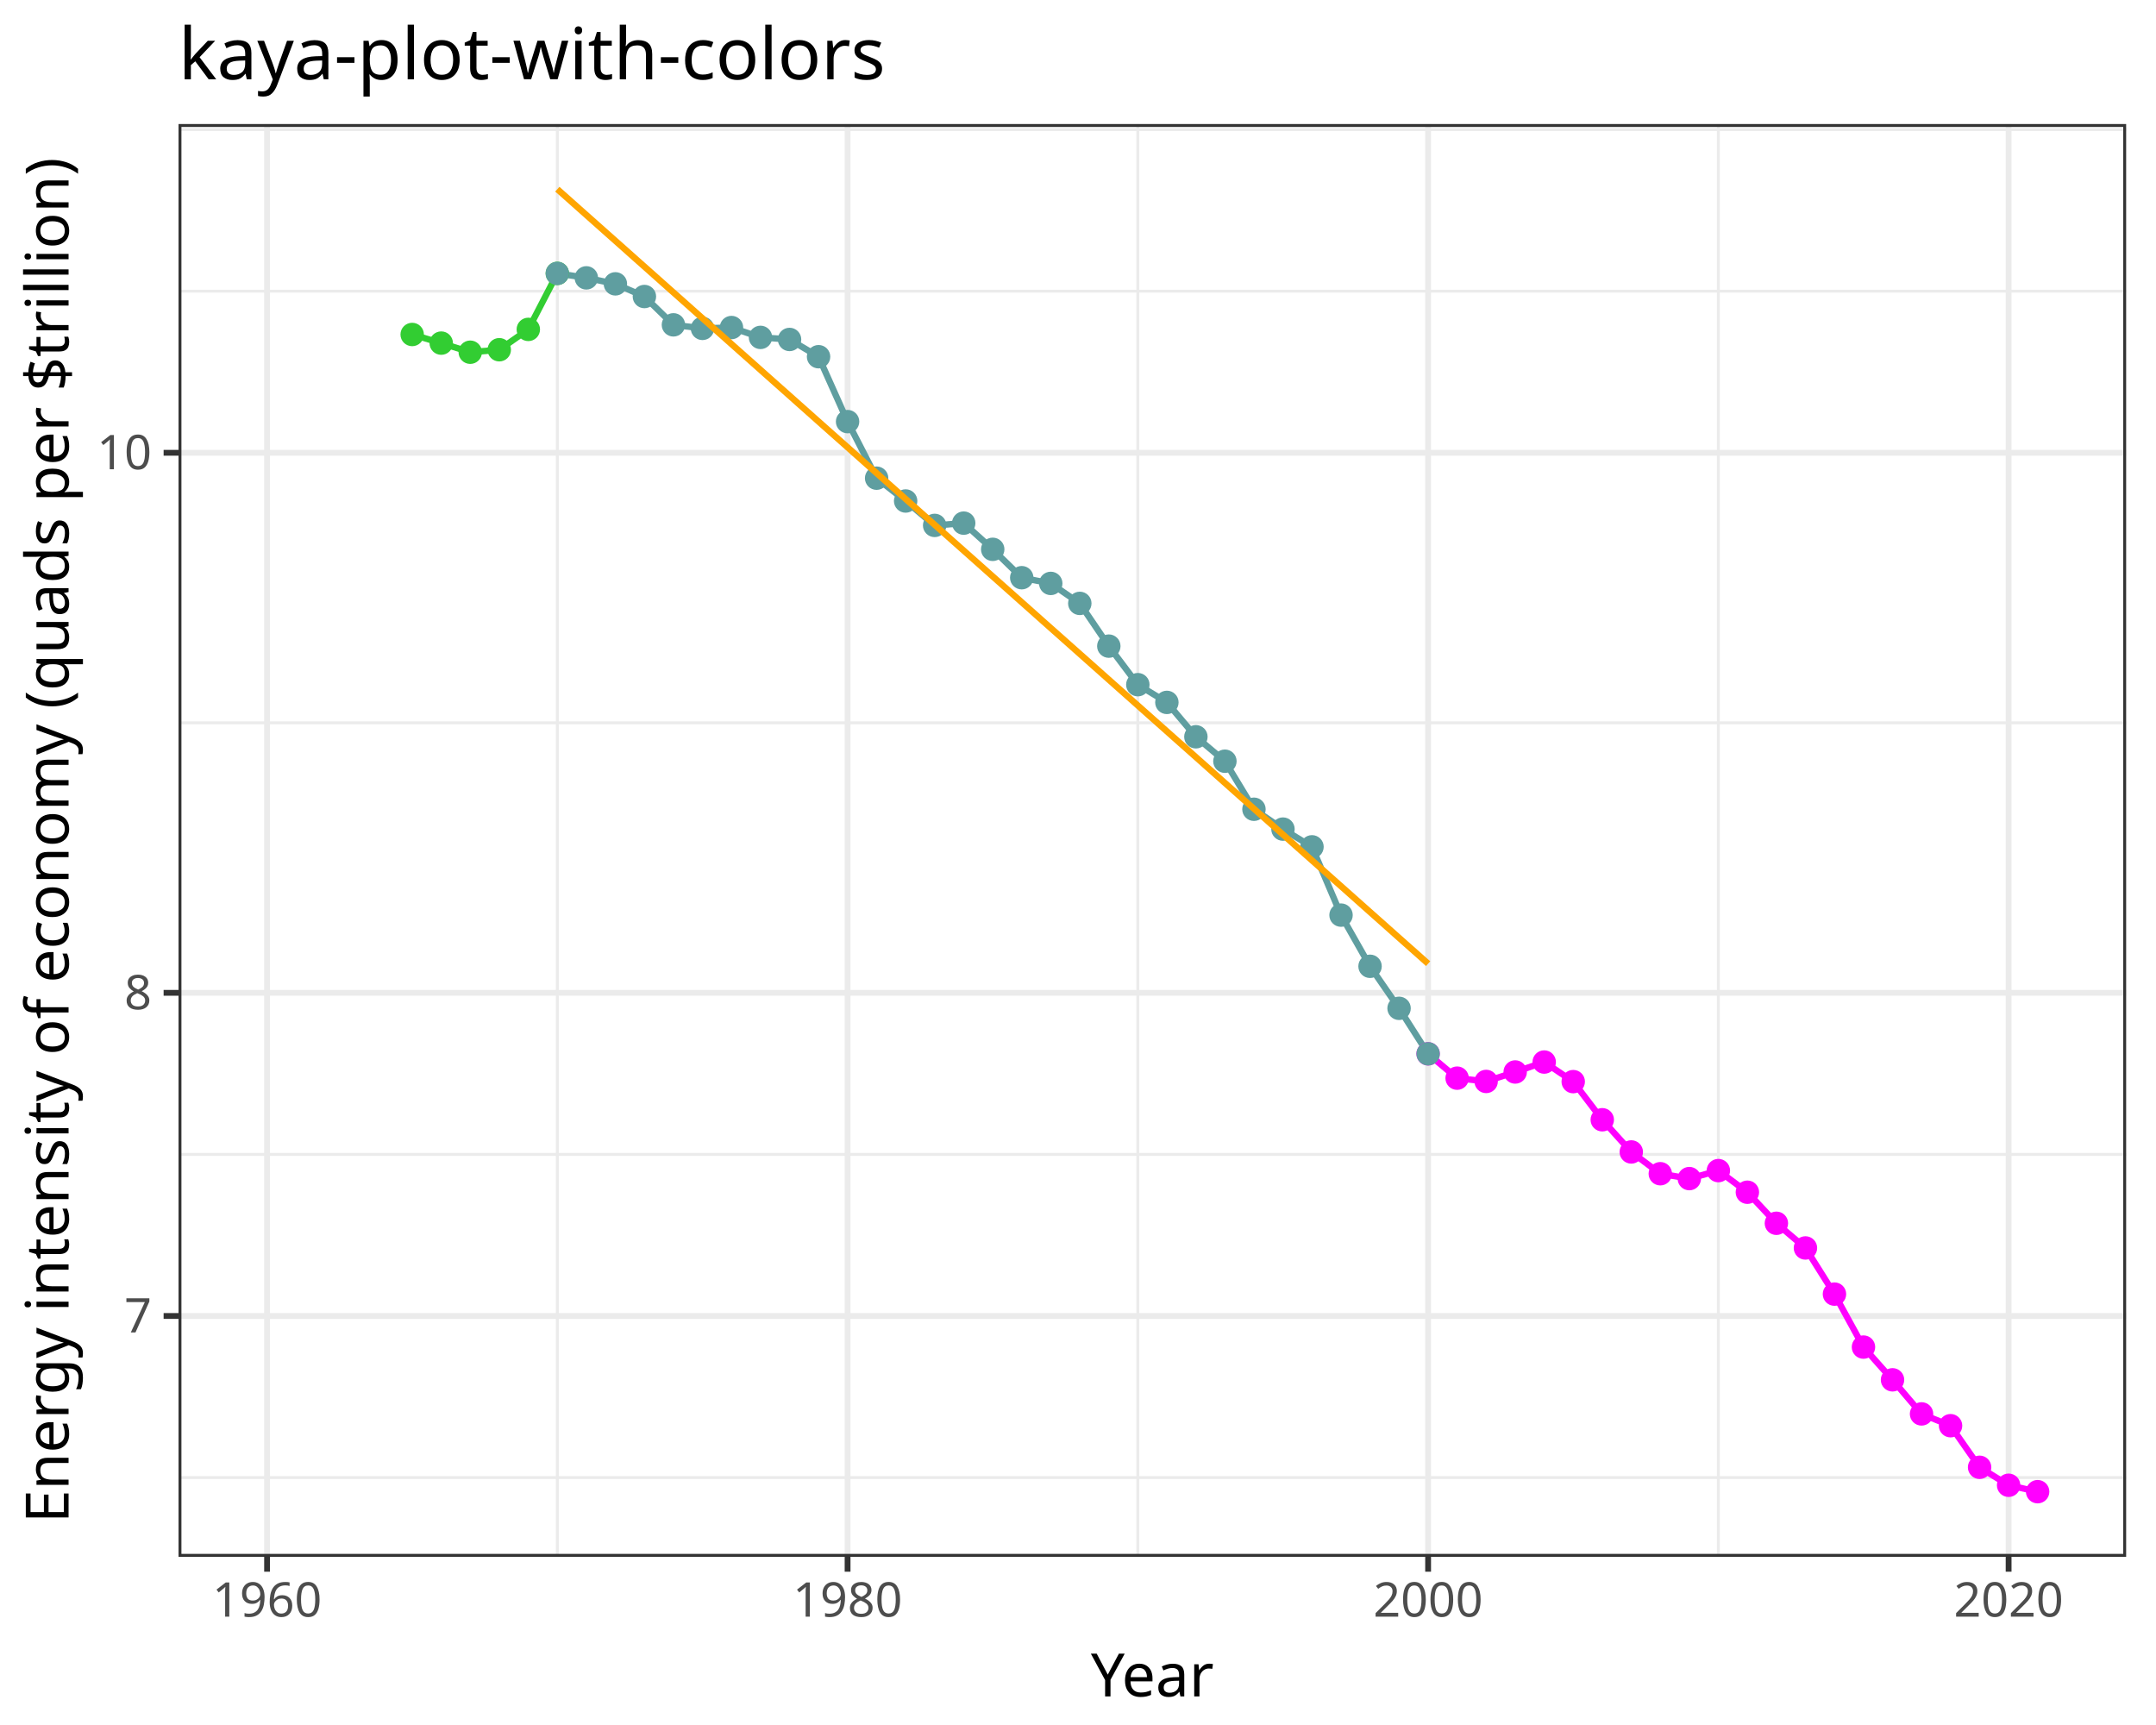
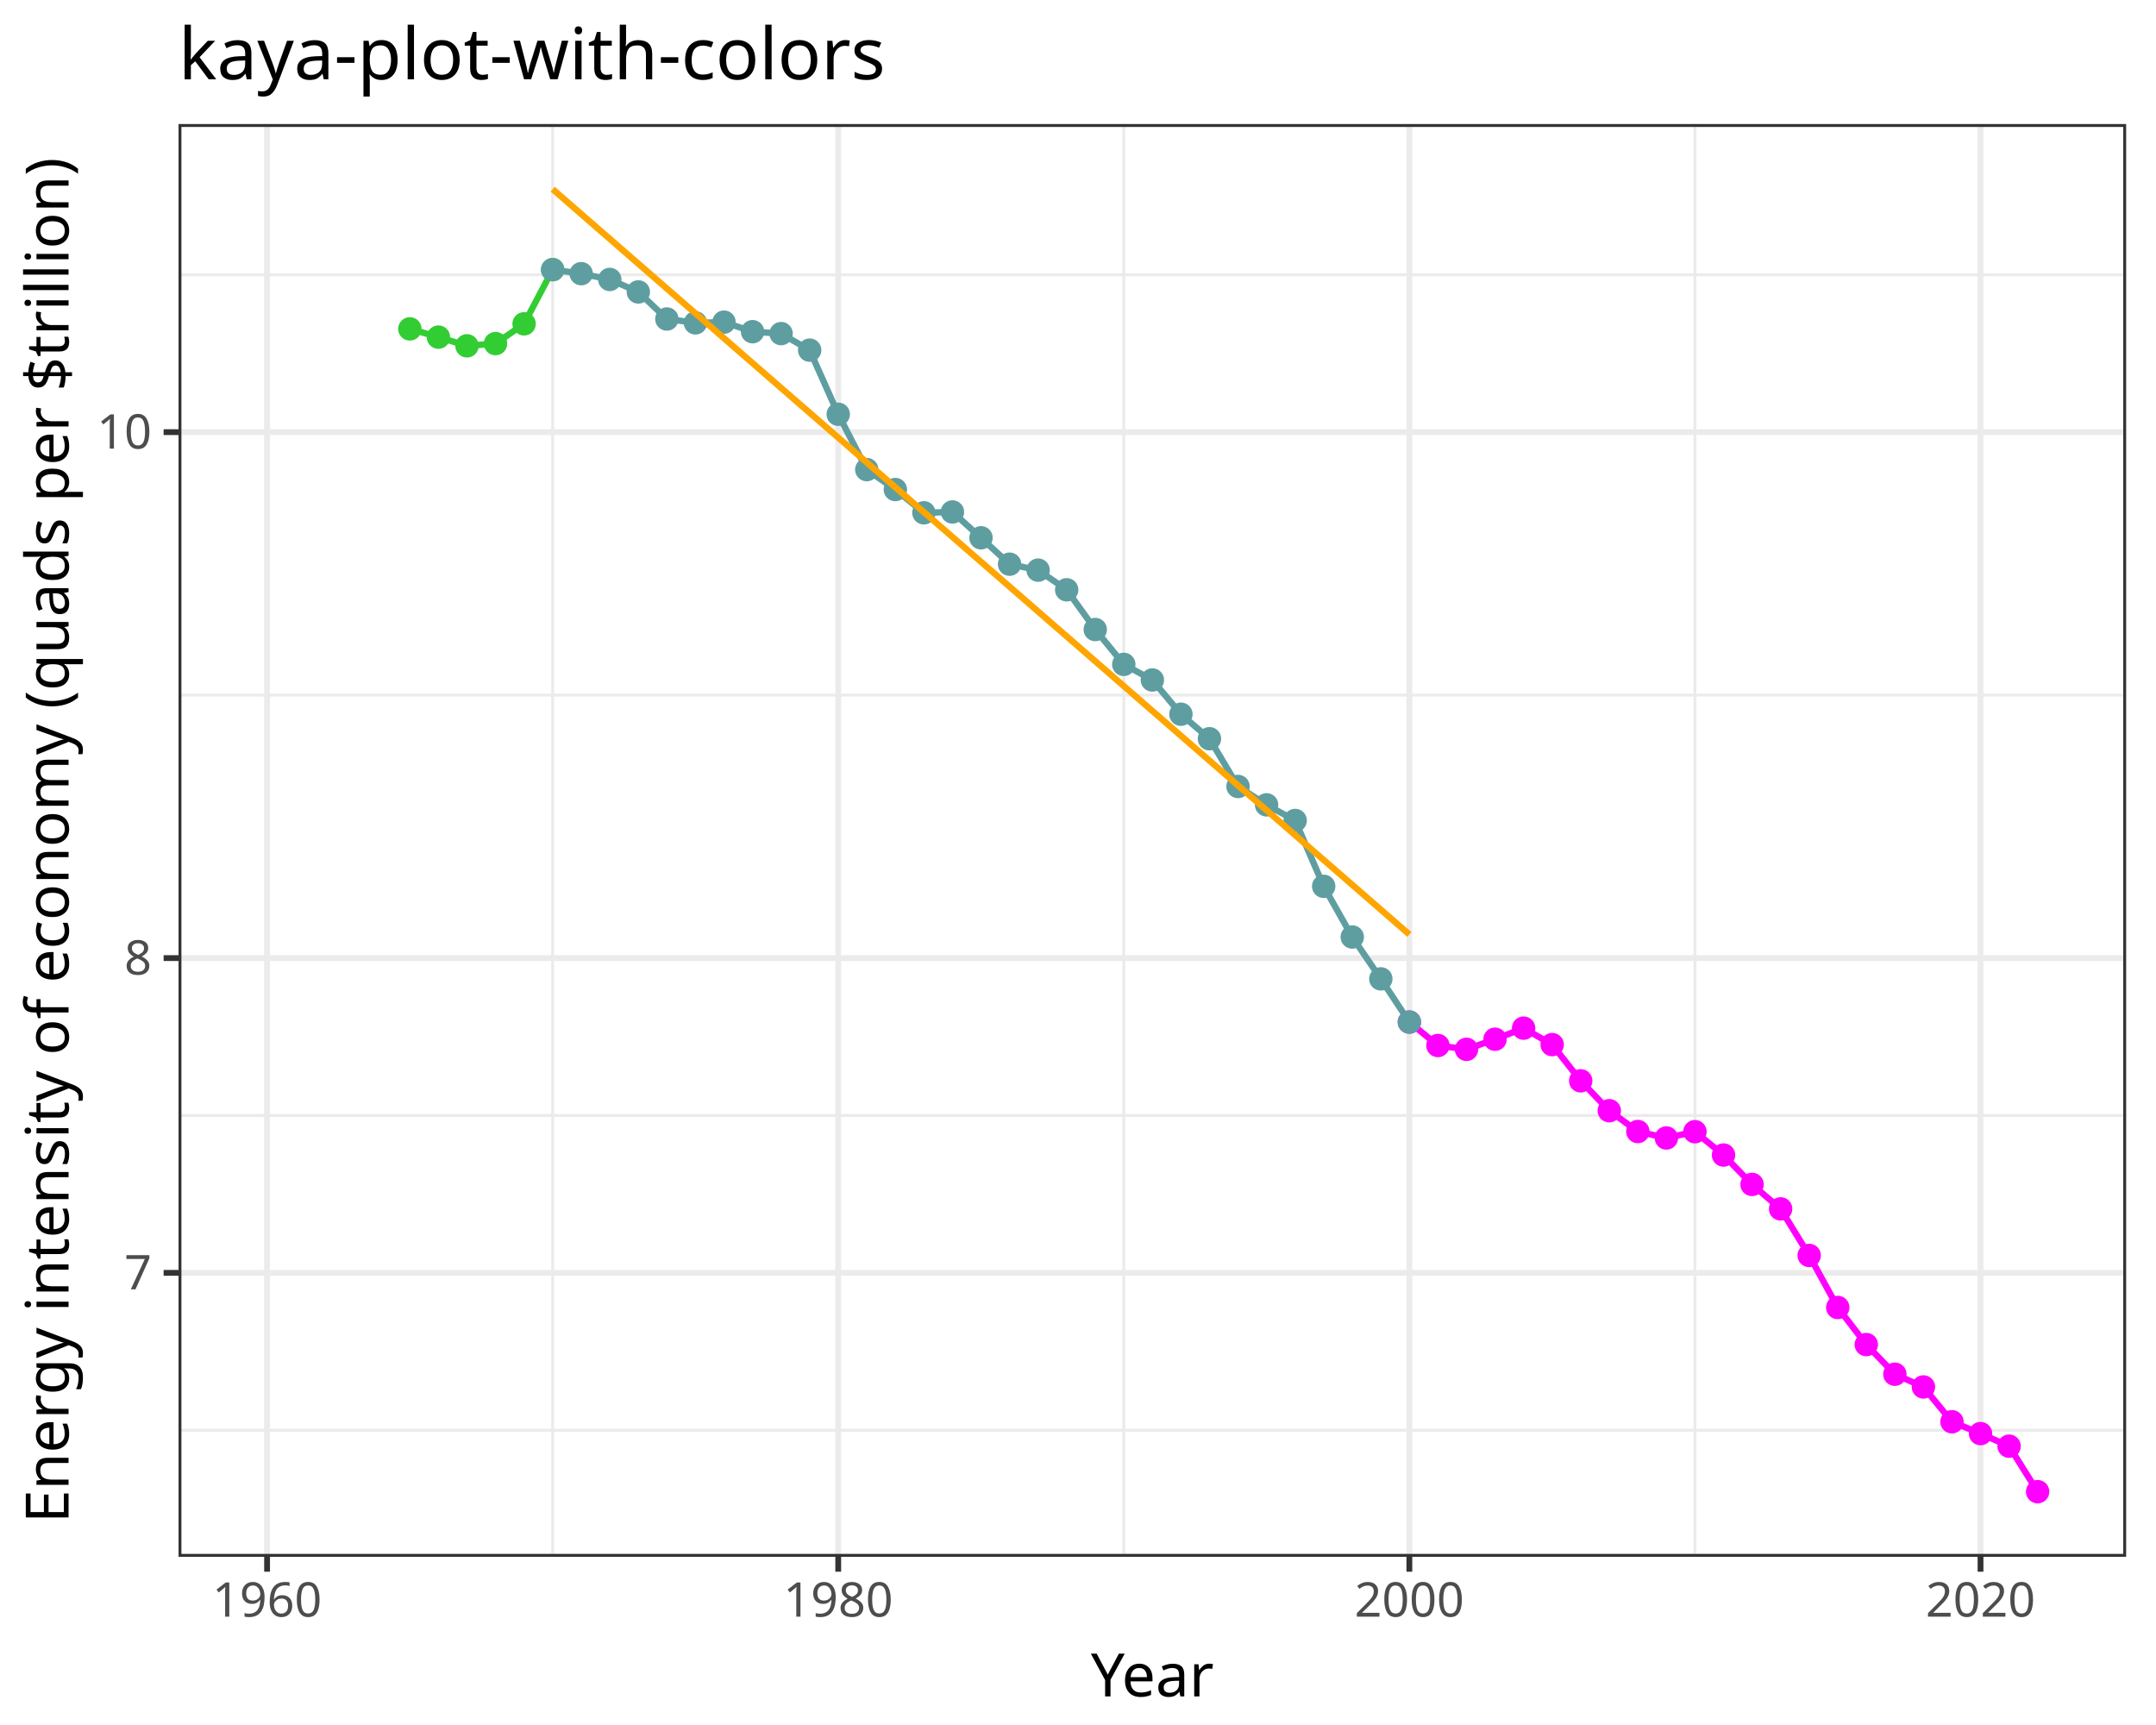
<svg xmlns="http://www.w3.org/2000/svg" class="svglite" data-engine-version="2.0" width="720.00pt" height="576.00pt" viewBox="0 0 720.00 576.00">
  <defs>
    <style type="text/css">
    .svglite line, .svglite polyline, .svglite polygon, .svglite path, .svglite rect, .svglite circle {
      fill: none;
      stroke: #000000;
      stroke-linecap: round;
      stroke-linejoin: round;
      stroke-miterlimit: 10.00;
    }
  </style>
  </defs>
  <rect width="100%" height="100%" style="stroke: none; fill: #FFFFFF;" />
  <defs>
    <clipPath id="cpMC4wMHw3MjAuMDB8MC4wMHw1NzYuMDA=">
      <rect x="0.00" y="0.00" width="720.00" height="576.00" />
    </clipPath>
  </defs>
  <g clip-path="url(#cpMC4wMHw3MjAuMDB8MC4wMHw1NzYuMDA=)">
    <rect x="0.00" y="0.00" width="720.00" height="576.00" style="stroke-width: 1.94; stroke: #FFFFFF; fill: #FFFFFF;" />
  </g>
  <defs>
    <clipPath id="cpNTkuNjJ8NzEwLjA0fDQxLjQyfDUxOS44NA==">
      <rect x="59.62" y="41.42" width="650.41" height="478.42" />
    </clipPath>
  </defs>
  <g clip-path="url(#cpNTkuNjJ8NzEwLjA0fDQxLjQyfDUxOS44NA==)">
    <rect x="59.62" y="41.42" width="650.41" height="478.42" style="stroke-width: 1.94; stroke: none; fill: #FFFFFF;" />
-     <polyline points="59.62,493.38 710.04,493.38 " style="stroke-width: 0.97; stroke: #EBEBEB; stroke-linecap: butt;" />
-     <polyline points="59.62,385.47 710.04,385.47 " style="stroke-width: 0.97; stroke: #EBEBEB; stroke-linecap: butt;" />
-     <polyline points="59.62,241.35 710.04,241.35 " style="stroke-width: 0.97; stroke: #EBEBEB; stroke-linecap: butt;" />
-     <polyline points="59.62,97.23 710.04,97.23 " style="stroke-width: 0.97; stroke: #EBEBEB; stroke-linecap: butt;" />
-     <polyline points="59.62,43.28 710.04,43.28 " style="stroke-width: 0.97; stroke: #EBEBEB; stroke-linecap: butt;" />
-     <polyline points="186.12,519.84 186.12,41.42 " style="stroke-width: 0.97; stroke: #EBEBEB; stroke-linecap: butt;" />
-     <polyline points="379.98,519.84 379.98,41.42 " style="stroke-width: 0.97; stroke: #EBEBEB; stroke-linecap: butt;" />
-     <polyline points="573.85,519.84 573.85,41.42 " style="stroke-width: 0.97; stroke: #EBEBEB; stroke-linecap: butt;" />
-     <polyline points="59.62,439.42 710.04,439.42 " style="stroke-width: 1.94; stroke: #EBEBEB; stroke-linecap: butt;" />
-     <polyline points="59.62,331.51 710.04,331.51 " style="stroke-width: 1.94; stroke: #EBEBEB; stroke-linecap: butt;" />
-     <polyline points="59.62,151.19 710.04,151.19 " style="stroke-width: 1.94; stroke: #EBEBEB; stroke-linecap: butt;" />
+     <polyline points="59.62,477.57 710.04,477.57 " style="stroke-width: 0.97; stroke: #EBEBEB; stroke-linecap: butt;" />
+     <polyline points="59.62,372.47 710.04,372.47 " style="stroke-width: 0.97; stroke: #EBEBEB; stroke-linecap: butt;" />
+     <polyline points="59.62,232.11 710.04,232.11 " style="stroke-width: 0.97; stroke: #EBEBEB; stroke-linecap: butt;" />
+     <polyline points="59.62,91.75 710.04,91.75 " style="stroke-width: 0.97; stroke: #EBEBEB; stroke-linecap: butt;" />
+     <polyline points="184.56,519.84 184.56,41.42 " style="stroke-width: 0.97; stroke: #EBEBEB; stroke-linecap: butt;" />
+     <polyline points="375.29,519.84 375.29,41.42 " style="stroke-width: 0.97; stroke: #EBEBEB; stroke-linecap: butt;" />
+     <polyline points="566.03,519.84 566.03,41.42 " style="stroke-width: 0.97; stroke: #EBEBEB; stroke-linecap: butt;" />
+     <polyline points="59.62,425.02 710.04,425.02 " style="stroke-width: 1.94; stroke: #EBEBEB; stroke-linecap: butt;" />
+     <polyline points="59.62,319.92 710.04,319.92 " style="stroke-width: 1.94; stroke: #EBEBEB; stroke-linecap: butt;" />
+     <polyline points="59.62,144.30 710.04,144.30 " style="stroke-width: 1.94; stroke: #EBEBEB; stroke-linecap: butt;" />
    <polyline points="89.19,519.84 89.19,41.42 " style="stroke-width: 1.94; stroke: #EBEBEB; stroke-linecap: butt;" />
-     <polyline points="283.05,519.84 283.05,41.42 " style="stroke-width: 1.94; stroke: #EBEBEB; stroke-linecap: butt;" />
-     <polyline points="476.92,519.84 476.92,41.42 " style="stroke-width: 1.94; stroke: #EBEBEB; stroke-linecap: butt;" />
-     <polyline points="670.78,519.84 670.78,41.42 " style="stroke-width: 1.94; stroke: #EBEBEB; stroke-linecap: butt;" />
-     <polyline points="186.12,91.29 195.81,92.78 205.51,94.78 215.20,99.01 224.89,108.47 234.59,109.65 244.28,109.37 253.97,112.66 263.67,113.35 273.36,119.11 283.05,140.78 292.75,159.67 302.44,167.29 312.13,175.44 321.83,174.68 331.52,183.43 341.21,192.90 350.90,194.81 360.60,201.48 370.29,215.75 379.98,228.62 389.68,234.54 399.37,246.02 409.06,254.18 418.76,270.22 428.45,276.85 438.14,282.77 447.84,305.57 457.53,322.66 467.22,336.69 476.92,351.88 " style="stroke-width: 2.13; stroke: #5F9EA0; stroke-linecap: butt;" />
-     <polyline points="476.92,351.88 486.61,360.01 496.30,361.11 506.00,357.95 515.69,354.63 525.38,361.17 535.08,373.90 544.77,384.65 554.46,391.92 564.15,393.55 573.85,390.88 583.54,398.10 593.23,408.47 602.93,416.71 612.62,432.12 622.31,449.81 632.01,460.74 641.70,472.12 651.39,476.06 661.09,489.95 670.78,495.95 680.47,498.09 " style="stroke-width: 2.13; stroke: #FF00FF; stroke-linecap: butt;" />
-     <polyline points="137.65,111.69 147.35,114.57 157.04,117.61 166.73,116.78 176.43,109.99 186.12,91.29 " style="stroke-width: 2.13; stroke: #32CD32; stroke-linecap: butt;" />
-     <circle cx="186.12" cy="91.29" r="3.56" style="stroke-width: 0.71; stroke: #32CD32; fill: #32CD32;" />
-     <circle cx="176.43" cy="109.99" r="3.56" style="stroke-width: 0.71; stroke: #32CD32; fill: #32CD32;" />
-     <circle cx="166.73" cy="116.78" r="3.56" style="stroke-width: 0.71; stroke: #32CD32; fill: #32CD32;" />
-     <circle cx="157.04" cy="117.61" r="3.56" style="stroke-width: 0.71; stroke: #32CD32; fill: #32CD32;" />
-     <circle cx="147.35" cy="114.57" r="3.56" style="stroke-width: 0.71; stroke: #32CD32; fill: #32CD32;" />
-     <circle cx="137.65" cy="111.69" r="3.56" style="stroke-width: 0.71; stroke: #32CD32; fill: #32CD32;" />
+     <polyline points="279.93,519.84 279.93,41.42 " style="stroke-width: 1.94; stroke: #EBEBEB; stroke-linecap: butt;" />
+     <polyline points="470.66,519.84 470.66,41.42 " style="stroke-width: 1.94; stroke: #EBEBEB; stroke-linecap: butt;" />
+     <polyline points="661.40,519.84 661.40,41.42 " style="stroke-width: 1.94; stroke: #EBEBEB; stroke-linecap: butt;" />
+     <polyline points="184.56,90.04 194.09,91.38 203.63,93.31 213.17,97.48 222.70,106.52 232.24,107.81 241.78,107.57 251.32,110.76 260.85,111.39 270.39,116.92 279.93,138.33 289.46,156.81 299.00,163.46 308.54,171.23 318.07,170.95 327.61,179.58 337.15,188.39 346.68,190.38 356.22,196.94 365.76,210.21 375.29,221.84 384.83,227.05 394.37,238.49 403.90,246.67 413.44,262.61 422.98,268.75 432.52,273.97 442.05,295.95 451.59,312.88 461.13,326.86 470.66,341.28 " style="stroke-width: 2.13; stroke: #5F9EA0; stroke-linecap: butt;" />
+     <polyline points="470.66,341.28 480.20,349.11 489.74,350.39 499.27,347.01 508.81,343.31 518.35,348.81 527.88,360.90 537.42,370.88 546.96,377.83 556.49,379.98 566.03,377.89 575.57,385.68 585.10,395.50 594.64,403.67 604.18,419.21 613.72,436.59 623.25,448.97 632.79,458.87 642.33,463.12 651.86,474.74 661.40,478.69 670.94,482.90 680.47,498.09 " style="stroke-width: 2.13; stroke: #FF00FF; stroke-linecap: butt;" />
+     <polyline points="136.87,109.82 146.41,112.57 155.95,115.48 165.48,114.73 175.02,108.13 184.56,90.04 " style="stroke-width: 2.13; stroke: #32CD32; stroke-linecap: butt;" />
+     <circle cx="184.56" cy="90.04" r="3.56" style="stroke-width: 0.71; stroke: #32CD32; fill: #32CD32;" />
+     <circle cx="175.02" cy="108.13" r="3.56" style="stroke-width: 0.71; stroke: #32CD32; fill: #32CD32;" />
+     <circle cx="165.48" cy="114.73" r="3.56" style="stroke-width: 0.71; stroke: #32CD32; fill: #32CD32;" />
+     <circle cx="155.95" cy="115.48" r="3.56" style="stroke-width: 0.71; stroke: #32CD32; fill: #32CD32;" />
+     <circle cx="146.41" cy="112.57" r="3.56" style="stroke-width: 0.71; stroke: #32CD32; fill: #32CD32;" />
+     <circle cx="136.87" cy="109.82" r="3.56" style="stroke-width: 0.71; stroke: #32CD32; fill: #32CD32;" />
    <circle cx="680.47" cy="498.09" r="3.56" style="stroke-width: 0.71; stroke: #FF00FF; fill: #FF00FF;" />
-     <circle cx="670.78" cy="495.95" r="3.56" style="stroke-width: 0.71; stroke: #FF00FF; fill: #FF00FF;" />
-     <circle cx="661.09" cy="489.95" r="3.56" style="stroke-width: 0.71; stroke: #FF00FF; fill: #FF00FF;" />
-     <circle cx="651.39" cy="476.06" r="3.56" style="stroke-width: 0.71; stroke: #FF00FF; fill: #FF00FF;" />
-     <circle cx="641.70" cy="472.12" r="3.56" style="stroke-width: 0.71; stroke: #FF00FF; fill: #FF00FF;" />
-     <circle cx="632.01" cy="460.74" r="3.56" style="stroke-width: 0.71; stroke: #FF00FF; fill: #FF00FF;" />
-     <circle cx="622.31" cy="449.81" r="3.56" style="stroke-width: 0.71; stroke: #FF00FF; fill: #FF00FF;" />
-     <circle cx="612.62" cy="432.12" r="3.56" style="stroke-width: 0.71; stroke: #FF00FF; fill: #FF00FF;" />
-     <circle cx="602.93" cy="416.71" r="3.56" style="stroke-width: 0.71; stroke: #FF00FF; fill: #FF00FF;" />
-     <circle cx="593.23" cy="408.47" r="3.56" style="stroke-width: 0.71; stroke: #FF00FF; fill: #FF00FF;" />
-     <circle cx="583.54" cy="398.10" r="3.56" style="stroke-width: 0.71; stroke: #FF00FF; fill: #FF00FF;" />
-     <circle cx="573.85" cy="390.88" r="3.56" style="stroke-width: 0.71; stroke: #FF00FF; fill: #FF00FF;" />
-     <circle cx="564.15" cy="393.55" r="3.56" style="stroke-width: 0.71; stroke: #FF00FF; fill: #FF00FF;" />
-     <circle cx="554.46" cy="391.92" r="3.56" style="stroke-width: 0.71; stroke: #FF00FF; fill: #FF00FF;" />
-     <circle cx="544.77" cy="384.65" r="3.56" style="stroke-width: 0.71; stroke: #FF00FF; fill: #FF00FF;" />
-     <circle cx="535.08" cy="373.90" r="3.56" style="stroke-width: 0.71; stroke: #FF00FF; fill: #FF00FF;" />
-     <circle cx="525.38" cy="361.17" r="3.56" style="stroke-width: 0.71; stroke: #FF00FF; fill: #FF00FF;" />
-     <circle cx="515.69" cy="354.63" r="3.56" style="stroke-width: 0.71; stroke: #FF00FF; fill: #FF00FF;" />
-     <circle cx="506.00" cy="357.95" r="3.56" style="stroke-width: 0.71; stroke: #FF00FF; fill: #FF00FF;" />
-     <circle cx="496.30" cy="361.11" r="3.56" style="stroke-width: 0.71; stroke: #FF00FF; fill: #FF00FF;" />
-     <circle cx="486.61" cy="360.01" r="3.56" style="stroke-width: 0.71; stroke: #FF00FF; fill: #FF00FF;" />
-     <circle cx="476.92" cy="351.88" r="3.56" style="stroke-width: 0.71; stroke: #FF00FF; fill: #FF00FF;" />
-     <circle cx="476.92" cy="351.88" r="3.56" style="stroke-width: 0.71; stroke: #5F9EA0; fill: #5F9EA0;" />
-     <circle cx="467.22" cy="336.69" r="3.56" style="stroke-width: 0.71; stroke: #5F9EA0; fill: #5F9EA0;" />
-     <circle cx="457.53" cy="322.66" r="3.56" style="stroke-width: 0.71; stroke: #5F9EA0; fill: #5F9EA0;" />
-     <circle cx="447.84" cy="305.57" r="3.56" style="stroke-width: 0.71; stroke: #5F9EA0; fill: #5F9EA0;" />
-     <circle cx="438.14" cy="282.77" r="3.56" style="stroke-width: 0.71; stroke: #5F9EA0; fill: #5F9EA0;" />
-     <circle cx="428.45" cy="276.85" r="3.56" style="stroke-width: 0.71; stroke: #5F9EA0; fill: #5F9EA0;" />
-     <circle cx="418.76" cy="270.22" r="3.56" style="stroke-width: 0.71; stroke: #5F9EA0; fill: #5F9EA0;" />
-     <circle cx="409.06" cy="254.18" r="3.56" style="stroke-width: 0.71; stroke: #5F9EA0; fill: #5F9EA0;" />
-     <circle cx="399.37" cy="246.02" r="3.56" style="stroke-width: 0.71; stroke: #5F9EA0; fill: #5F9EA0;" />
-     <circle cx="389.68" cy="234.54" r="3.56" style="stroke-width: 0.71; stroke: #5F9EA0; fill: #5F9EA0;" />
-     <circle cx="379.98" cy="228.62" r="3.56" style="stroke-width: 0.71; stroke: #5F9EA0; fill: #5F9EA0;" />
-     <circle cx="370.29" cy="215.75" r="3.56" style="stroke-width: 0.71; stroke: #5F9EA0; fill: #5F9EA0;" />
-     <circle cx="360.60" cy="201.48" r="3.56" style="stroke-width: 0.71; stroke: #5F9EA0; fill: #5F9EA0;" />
-     <circle cx="350.90" cy="194.81" r="3.56" style="stroke-width: 0.71; stroke: #5F9EA0; fill: #5F9EA0;" />
-     <circle cx="341.21" cy="192.90" r="3.56" style="stroke-width: 0.71; stroke: #5F9EA0; fill: #5F9EA0;" />
-     <circle cx="331.52" cy="183.43" r="3.56" style="stroke-width: 0.71; stroke: #5F9EA0; fill: #5F9EA0;" />
-     <circle cx="321.83" cy="174.68" r="3.56" style="stroke-width: 0.71; stroke: #5F9EA0; fill: #5F9EA0;" />
-     <circle cx="312.13" cy="175.44" r="3.56" style="stroke-width: 0.71; stroke: #5F9EA0; fill: #5F9EA0;" />
-     <circle cx="302.44" cy="167.29" r="3.56" style="stroke-width: 0.71; stroke: #5F9EA0; fill: #5F9EA0;" />
-     <circle cx="292.75" cy="159.67" r="3.56" style="stroke-width: 0.71; stroke: #5F9EA0; fill: #5F9EA0;" />
-     <circle cx="283.05" cy="140.78" r="3.56" style="stroke-width: 0.71; stroke: #5F9EA0; fill: #5F9EA0;" />
-     <circle cx="273.36" cy="119.11" r="3.56" style="stroke-width: 0.71; stroke: #5F9EA0; fill: #5F9EA0;" />
-     <circle cx="263.67" cy="113.35" r="3.56" style="stroke-width: 0.71; stroke: #5F9EA0; fill: #5F9EA0;" />
-     <circle cx="253.97" cy="112.66" r="3.56" style="stroke-width: 0.71; stroke: #5F9EA0; fill: #5F9EA0;" />
-     <circle cx="244.28" cy="109.37" r="3.56" style="stroke-width: 0.71; stroke: #5F9EA0; fill: #5F9EA0;" />
-     <circle cx="234.59" cy="109.65" r="3.56" style="stroke-width: 0.71; stroke: #5F9EA0; fill: #5F9EA0;" />
-     <circle cx="224.89" cy="108.47" r="3.56" style="stroke-width: 0.71; stroke: #5F9EA0; fill: #5F9EA0;" />
-     <circle cx="215.20" cy="99.01" r="3.56" style="stroke-width: 0.71; stroke: #5F9EA0; fill: #5F9EA0;" />
-     <circle cx="205.51" cy="94.78" r="3.56" style="stroke-width: 0.71; stroke: #5F9EA0; fill: #5F9EA0;" />
-     <circle cx="195.81" cy="92.78" r="3.56" style="stroke-width: 0.71; stroke: #5F9EA0; fill: #5F9EA0;" />
-     <circle cx="186.12" cy="91.29" r="3.56" style="stroke-width: 0.71; stroke: #5F9EA0; fill: #5F9EA0;" />
-     <polyline points="186.12,63.17 189.80,66.44 193.48,69.72 197.16,72.99 200.84,76.26 204.53,79.54 208.21,82.81 211.89,86.09 215.57,89.36 219.25,92.63 222.93,95.91 226.61,99.18 230.29,102.45 233.97,105.73 237.65,109.00 241.34,112.27 245.02,115.55 248.70,118.82 252.38,122.09 256.06,125.37 259.74,128.64 263.42,131.91 267.10,135.19 270.78,138.46 274.46,141.74 278.14,145.01 281.83,148.28 285.51,151.56 289.19,154.83 292.87,158.10 296.55,161.38 300.23,164.65 303.91,167.92 307.59,171.20 311.27,174.47 314.95,177.74 318.64,181.02 322.32,184.29 326.00,187.56 329.68,190.84 333.36,194.11 337.04,197.38 340.72,200.66 344.40,203.93 348.08,207.21 351.76,210.48 355.44,213.75 359.13,217.03 362.81,220.30 366.49,223.57 370.17,226.85 373.85,230.12 377.53,233.39 381.21,236.67 384.89,239.94 388.57,243.21 392.25,246.49 395.94,249.76 399.62,253.03 403.30,256.31 406.98,259.58 410.66,262.86 414.34,266.13 418.02,269.40 421.70,272.68 425.38,275.95 429.06,279.22 432.74,282.50 436.43,285.77 440.11,289.04 443.79,292.32 447.47,295.59 451.15,298.86 454.83,302.14 458.51,305.41 462.19,308.68 465.87,311.96 469.55,315.23 473.24,318.50 476.92,321.78 " style="stroke-width: 2.13; stroke: #FFA500; stroke-linecap: butt;" />
+     <circle cx="670.94" cy="482.90" r="3.56" style="stroke-width: 0.71; stroke: #FF00FF; fill: #FF00FF;" />
+     <circle cx="661.40" cy="478.69" r="3.56" style="stroke-width: 0.71; stroke: #FF00FF; fill: #FF00FF;" />
+     <circle cx="651.86" cy="474.74" r="3.56" style="stroke-width: 0.71; stroke: #FF00FF; fill: #FF00FF;" />
+     <circle cx="642.33" cy="463.12" r="3.56" style="stroke-width: 0.71; stroke: #FF00FF; fill: #FF00FF;" />
+     <circle cx="632.79" cy="458.87" r="3.56" style="stroke-width: 0.71; stroke: #FF00FF; fill: #FF00FF;" />
+     <circle cx="623.25" cy="448.97" r="3.56" style="stroke-width: 0.71; stroke: #FF00FF; fill: #FF00FF;" />
+     <circle cx="613.72" cy="436.59" r="3.56" style="stroke-width: 0.71; stroke: #FF00FF; fill: #FF00FF;" />
+     <circle cx="604.18" cy="419.21" r="3.56" style="stroke-width: 0.71; stroke: #FF00FF; fill: #FF00FF;" />
+     <circle cx="594.64" cy="403.67" r="3.56" style="stroke-width: 0.71; stroke: #FF00FF; fill: #FF00FF;" />
+     <circle cx="585.10" cy="395.50" r="3.56" style="stroke-width: 0.71; stroke: #FF00FF; fill: #FF00FF;" />
+     <circle cx="575.57" cy="385.68" r="3.56" style="stroke-width: 0.71; stroke: #FF00FF; fill: #FF00FF;" />
+     <circle cx="566.03" cy="377.89" r="3.56" style="stroke-width: 0.71; stroke: #FF00FF; fill: #FF00FF;" />
+     <circle cx="556.49" cy="379.98" r="3.56" style="stroke-width: 0.71; stroke: #FF00FF; fill: #FF00FF;" />
+     <circle cx="546.96" cy="377.83" r="3.56" style="stroke-width: 0.71; stroke: #FF00FF; fill: #FF00FF;" />
+     <circle cx="537.42" cy="370.88" r="3.56" style="stroke-width: 0.71; stroke: #FF00FF; fill: #FF00FF;" />
+     <circle cx="527.88" cy="360.90" r="3.56" style="stroke-width: 0.71; stroke: #FF00FF; fill: #FF00FF;" />
+     <circle cx="518.35" cy="348.81" r="3.56" style="stroke-width: 0.71; stroke: #FF00FF; fill: #FF00FF;" />
+     <circle cx="508.81" cy="343.31" r="3.56" style="stroke-width: 0.71; stroke: #FF00FF; fill: #FF00FF;" />
+     <circle cx="499.27" cy="347.01" r="3.56" style="stroke-width: 0.71; stroke: #FF00FF; fill: #FF00FF;" />
+     <circle cx="489.74" cy="350.39" r="3.56" style="stroke-width: 0.71; stroke: #FF00FF; fill: #FF00FF;" />
+     <circle cx="480.20" cy="349.11" r="3.56" style="stroke-width: 0.71; stroke: #FF00FF; fill: #FF00FF;" />
+     <circle cx="470.66" cy="341.28" r="3.56" style="stroke-width: 0.71; stroke: #FF00FF; fill: #FF00FF;" />
+     <circle cx="470.66" cy="341.28" r="3.56" style="stroke-width: 0.71; stroke: #5F9EA0; fill: #5F9EA0;" />
+     <circle cx="461.13" cy="326.86" r="3.56" style="stroke-width: 0.71; stroke: #5F9EA0; fill: #5F9EA0;" />
+     <circle cx="451.59" cy="312.88" r="3.56" style="stroke-width: 0.71; stroke: #5F9EA0; fill: #5F9EA0;" />
+     <circle cx="442.05" cy="295.95" r="3.56" style="stroke-width: 0.71; stroke: #5F9EA0; fill: #5F9EA0;" />
+     <circle cx="432.52" cy="273.97" r="3.56" style="stroke-width: 0.71; stroke: #5F9EA0; fill: #5F9EA0;" />
+     <circle cx="422.98" cy="268.75" r="3.56" style="stroke-width: 0.71; stroke: #5F9EA0; fill: #5F9EA0;" />
+     <circle cx="413.44" cy="262.61" r="3.56" style="stroke-width: 0.71; stroke: #5F9EA0; fill: #5F9EA0;" />
+     <circle cx="403.90" cy="246.67" r="3.56" style="stroke-width: 0.71; stroke: #5F9EA0; fill: #5F9EA0;" />
+     <circle cx="394.37" cy="238.49" r="3.56" style="stroke-width: 0.71; stroke: #5F9EA0; fill: #5F9EA0;" />
+     <circle cx="384.83" cy="227.05" r="3.56" style="stroke-width: 0.71; stroke: #5F9EA0; fill: #5F9EA0;" />
+     <circle cx="375.29" cy="221.84" r="3.56" style="stroke-width: 0.71; stroke: #5F9EA0; fill: #5F9EA0;" />
+     <circle cx="365.76" cy="210.21" r="3.56" style="stroke-width: 0.71; stroke: #5F9EA0; fill: #5F9EA0;" />
+     <circle cx="356.22" cy="196.94" r="3.56" style="stroke-width: 0.71; stroke: #5F9EA0; fill: #5F9EA0;" />
+     <circle cx="346.68" cy="190.38" r="3.56" style="stroke-width: 0.71; stroke: #5F9EA0; fill: #5F9EA0;" />
+     <circle cx="337.15" cy="188.39" r="3.56" style="stroke-width: 0.71; stroke: #5F9EA0; fill: #5F9EA0;" />
+     <circle cx="327.61" cy="179.58" r="3.56" style="stroke-width: 0.71; stroke: #5F9EA0; fill: #5F9EA0;" />
+     <circle cx="318.07" cy="170.95" r="3.56" style="stroke-width: 0.71; stroke: #5F9EA0; fill: #5F9EA0;" />
+     <circle cx="308.54" cy="171.23" r="3.56" style="stroke-width: 0.71; stroke: #5F9EA0; fill: #5F9EA0;" />
+     <circle cx="299.00" cy="163.46" r="3.56" style="stroke-width: 0.71; stroke: #5F9EA0; fill: #5F9EA0;" />
+     <circle cx="289.46" cy="156.81" r="3.56" style="stroke-width: 0.71; stroke: #5F9EA0; fill: #5F9EA0;" />
+     <circle cx="279.93" cy="138.33" r="3.56" style="stroke-width: 0.71; stroke: #5F9EA0; fill: #5F9EA0;" />
+     <circle cx="270.39" cy="116.92" r="3.56" style="stroke-width: 0.71; stroke: #5F9EA0; fill: #5F9EA0;" />
+     <circle cx="260.85" cy="111.39" r="3.56" style="stroke-width: 0.71; stroke: #5F9EA0; fill: #5F9EA0;" />
+     <circle cx="251.32" cy="110.76" r="3.56" style="stroke-width: 0.71; stroke: #5F9EA0; fill: #5F9EA0;" />
+     <circle cx="241.78" cy="107.57" r="3.56" style="stroke-width: 0.71; stroke: #5F9EA0; fill: #5F9EA0;" />
+     <circle cx="232.24" cy="107.81" r="3.56" style="stroke-width: 0.71; stroke: #5F9EA0; fill: #5F9EA0;" />
+     <circle cx="222.70" cy="106.52" r="3.56" style="stroke-width: 0.71; stroke: #5F9EA0; fill: #5F9EA0;" />
+     <circle cx="213.17" cy="97.48" r="3.56" style="stroke-width: 0.71; stroke: #5F9EA0; fill: #5F9EA0;" />
+     <circle cx="203.63" cy="93.31" r="3.56" style="stroke-width: 0.71; stroke: #5F9EA0; fill: #5F9EA0;" />
+     <circle cx="194.09" cy="91.38" r="3.56" style="stroke-width: 0.71; stroke: #5F9EA0; fill: #5F9EA0;" />
+     <circle cx="184.56" cy="90.04" r="3.56" style="stroke-width: 0.71; stroke: #5F9EA0; fill: #5F9EA0;" />
+     <polyline points="184.56,63.17 188.18,66.32 191.80,69.47 195.42,72.62 199.04,75.77 202.67,78.92 206.29,82.07 209.91,85.22 213.53,88.37 217.15,91.52 220.77,94.67 224.39,97.82 228.02,100.97 231.64,104.12 235.26,107.27 238.88,110.42 242.50,113.57 246.12,116.73 249.75,119.88 253.37,123.03 256.99,126.18 260.61,129.33 264.23,132.48 267.85,135.63 271.48,138.78 275.10,141.93 278.72,145.08 282.34,148.23 285.96,151.38 289.58,154.53 293.20,157.68 296.83,160.83 300.45,163.98 304.07,167.13 307.69,170.28 311.31,173.43 314.93,176.58 318.56,179.73 322.18,182.88 325.80,186.03 329.42,189.18 333.04,192.33 336.66,195.48 340.29,198.63 343.91,201.78 347.53,204.93 351.15,208.08 354.77,211.23 358.39,214.38 362.02,217.53 365.64,220.68 369.26,223.83 372.88,226.98 376.50,230.13 380.12,233.29 383.74,236.44 387.37,239.59 390.99,242.74 394.61,245.89 398.23,249.04 401.85,252.19 405.47,255.34 409.10,258.49 412.72,261.64 416.34,264.79 419.96,267.94 423.58,271.09 427.20,274.24 430.83,277.39 434.45,280.54 438.07,283.69 441.69,286.84 445.31,289.99 448.93,293.14 452.55,296.29 456.18,299.44 459.80,302.59 463.42,305.74 467.04,308.89 470.66,312.04 " style="stroke-width: 2.13; stroke: #FFA500; stroke-linecap: butt;" />
    <rect x="59.62" y="41.42" width="650.41" height="478.42" style="stroke-width: 1.94; stroke: #333333;" />
  </g>
  <g clip-path="url(#cpMC4wMHw3MjAuMDB8MC4wMHw1NzYuMDA=)">
-     <text x="50.66" y="444.93" text-anchor="end" style="font-size: 16.00px; fill: #4D4D4D; font-family: sans;" textLength="8.90px" lengthAdjust="spacingAndGlyphs">7</text>
-     <text x="50.66" y="337.02" text-anchor="end" style="font-size: 16.00px; fill: #4D4D4D; font-family: sans;" textLength="8.90px" lengthAdjust="spacingAndGlyphs">8</text>
-     <text x="50.66" y="156.69" text-anchor="end" style="font-size: 16.00px; fill: #4D4D4D; font-family: sans;" textLength="17.80px" lengthAdjust="spacingAndGlyphs">10</text>
-     <polyline points="54.64,439.42 59.62,439.42 " style="stroke-width: 1.94; stroke: #333333; stroke-linecap: butt;" />
-     <polyline points="54.64,331.51 59.62,331.51 " style="stroke-width: 1.94; stroke: #333333; stroke-linecap: butt;" />
-     <polyline points="54.64,151.19 59.62,151.19 " style="stroke-width: 1.94; stroke: #333333; stroke-linecap: butt;" />
+     <text x="50.66" y="430.53" text-anchor="end" style="font-size: 16.00px; fill: #4D4D4D; font-family: sans;" textLength="8.90px" lengthAdjust="spacingAndGlyphs">7</text>
+     <text x="50.66" y="325.43" text-anchor="end" style="font-size: 16.00px; fill: #4D4D4D; font-family: sans;" textLength="8.90px" lengthAdjust="spacingAndGlyphs">8</text>
+     <text x="50.66" y="149.80" text-anchor="end" style="font-size: 16.00px; fill: #4D4D4D; font-family: sans;" textLength="17.80px" lengthAdjust="spacingAndGlyphs">10</text>
+     <polyline points="54.64,425.02 59.62,425.02 " style="stroke-width: 1.94; stroke: #333333; stroke-linecap: butt;" />
+     <polyline points="54.64,319.92 59.62,319.92 " style="stroke-width: 1.94; stroke: #333333; stroke-linecap: butt;" />
+     <polyline points="54.64,144.30 59.62,144.30 " style="stroke-width: 1.94; stroke: #333333; stroke-linecap: butt;" />
    <polyline points="89.19,524.82 89.19,519.84 " style="stroke-width: 1.94; stroke: #333333; stroke-linecap: butt;" />
-     <polyline points="283.05,524.82 283.05,519.84 " style="stroke-width: 1.94; stroke: #333333; stroke-linecap: butt;" />
-     <polyline points="476.92,524.82 476.92,519.84 " style="stroke-width: 1.94; stroke: #333333; stroke-linecap: butt;" />
-     <polyline points="670.78,524.82 670.78,519.84 " style="stroke-width: 1.94; stroke: #333333; stroke-linecap: butt;" />
+     <polyline points="279.93,524.82 279.93,519.84 " style="stroke-width: 1.94; stroke: #333333; stroke-linecap: butt;" />
+     <polyline points="470.66,524.82 470.66,519.84 " style="stroke-width: 1.94; stroke: #333333; stroke-linecap: butt;" />
+     <polyline points="661.40,524.82 661.40,519.84 " style="stroke-width: 1.94; stroke: #333333; stroke-linecap: butt;" />
    <text x="89.19" y="539.82" text-anchor="middle" style="font-size: 16.00px; fill: #4D4D4D; font-family: sans;" textLength="35.60px" lengthAdjust="spacingAndGlyphs">1960</text>
-     <text x="283.05" y="539.82" text-anchor="middle" style="font-size: 16.00px; fill: #4D4D4D; font-family: sans;" textLength="35.60px" lengthAdjust="spacingAndGlyphs">1980</text>
-     <text x="476.92" y="539.82" text-anchor="middle" style="font-size: 16.00px; fill: #4D4D4D; font-family: sans;" textLength="35.60px" lengthAdjust="spacingAndGlyphs">2000</text>
-     <text x="670.78" y="539.82" text-anchor="middle" style="font-size: 16.00px; fill: #4D4D4D; font-family: sans;" textLength="35.60px" lengthAdjust="spacingAndGlyphs">2020</text>
+     <text x="279.93" y="539.82" text-anchor="middle" style="font-size: 16.00px; fill: #4D4D4D; font-family: sans;" textLength="35.60px" lengthAdjust="spacingAndGlyphs">1980</text>
+     <text x="470.66" y="539.82" text-anchor="middle" style="font-size: 16.00px; fill: #4D4D4D; font-family: sans;" textLength="35.60px" lengthAdjust="spacingAndGlyphs">2000</text>
+     <text x="661.40" y="539.82" text-anchor="middle" style="font-size: 16.00px; fill: #4D4D4D; font-family: sans;" textLength="35.60px" lengthAdjust="spacingAndGlyphs">2020</text>
    <text x="384.83" y="566.45" text-anchor="middle" style="font-size: 20.00px; font-family: sans;" textLength="42.25px" lengthAdjust="spacingAndGlyphs">Year</text>
    <text transform="translate(22.90,280.63) rotate(-90)" text-anchor="middle" style="font-size: 20.00px; font-family: sans;" textLength="428.04px" lengthAdjust="spacingAndGlyphs">Energy intensity of economy (quads per $trillion)</text>
    <text x="59.62" y="26.48" style="font-size: 24.00px; font-family: sans;" textLength="220.10px" lengthAdjust="spacingAndGlyphs">kaya-plot-with-colors</text>
  </g>
</svg>
